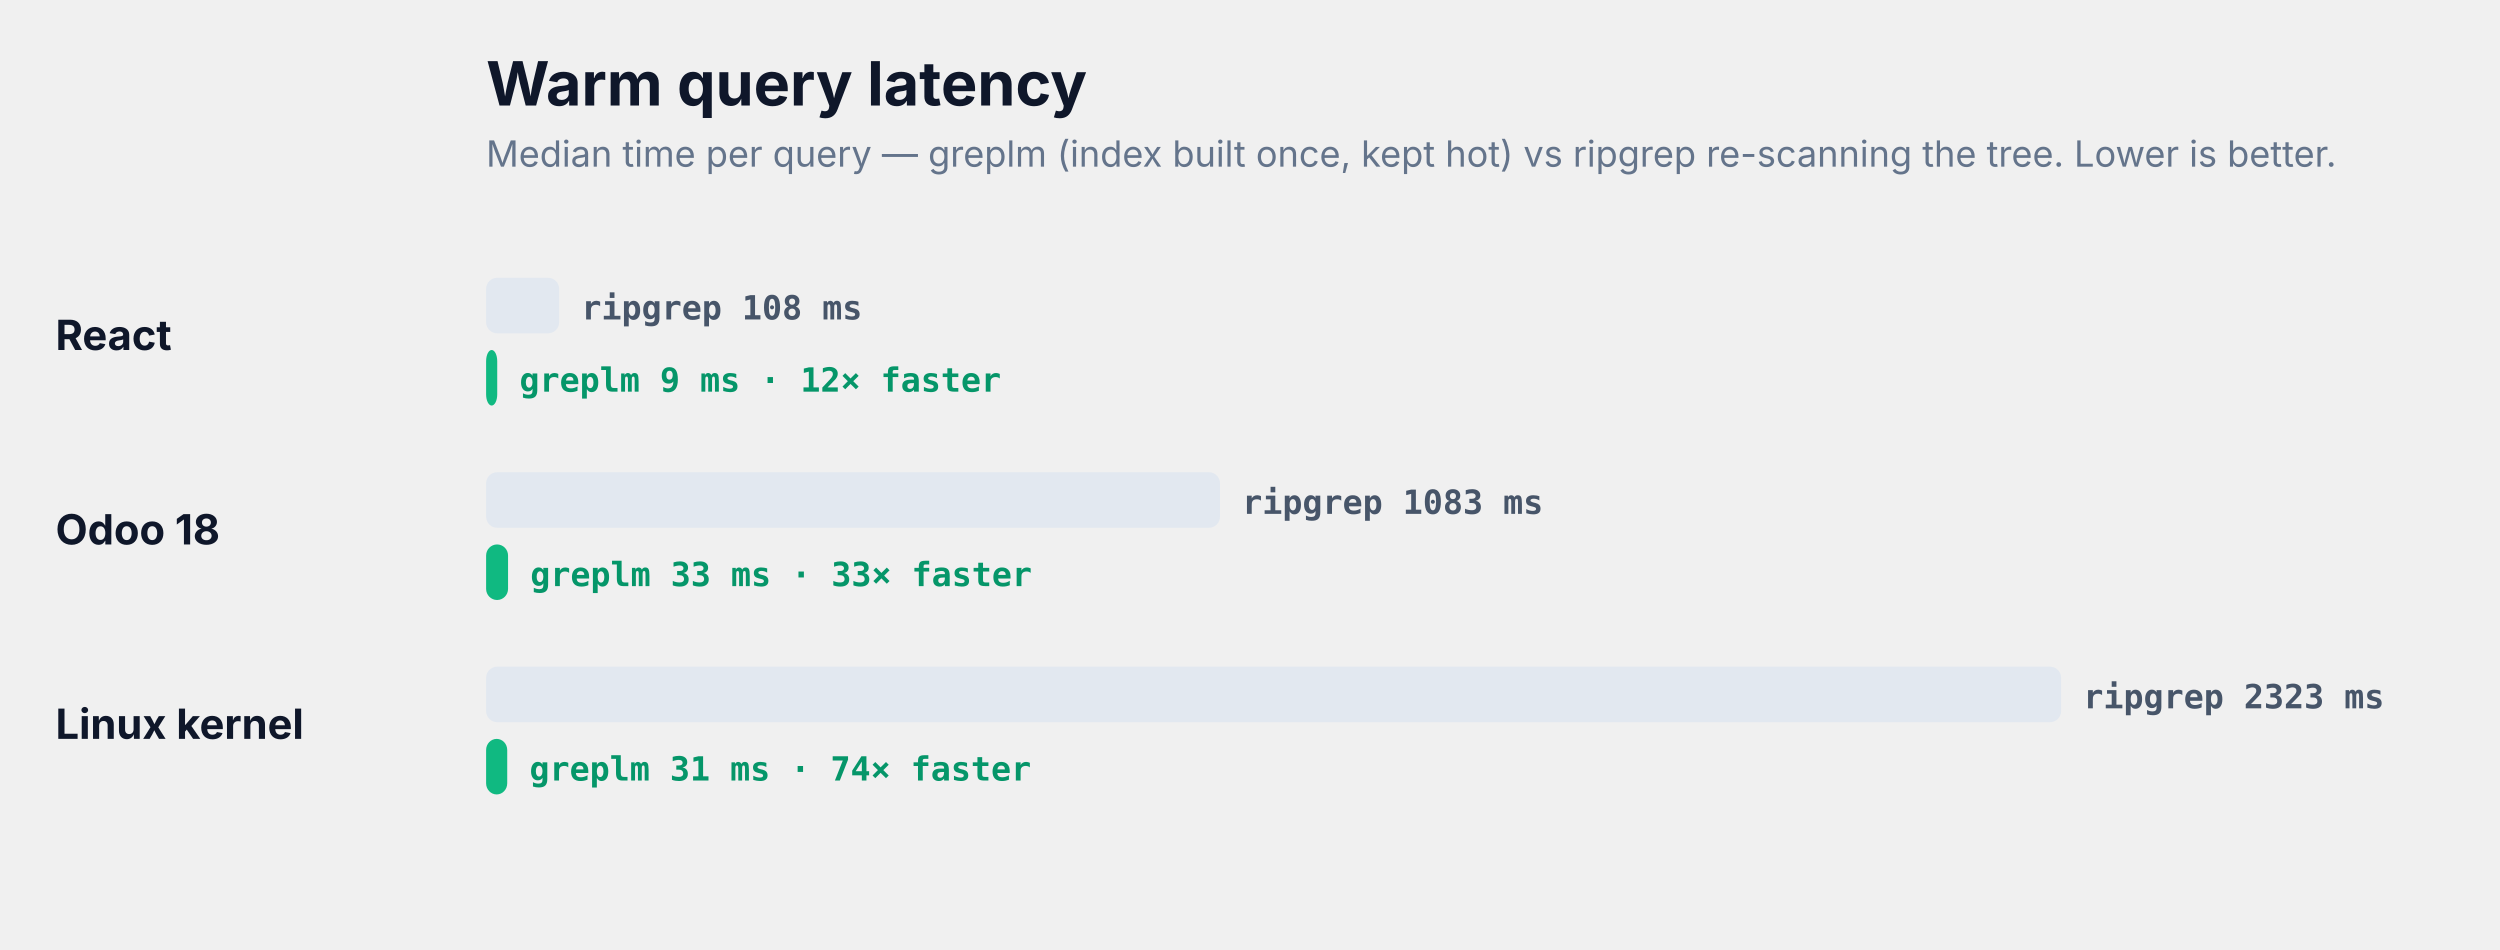
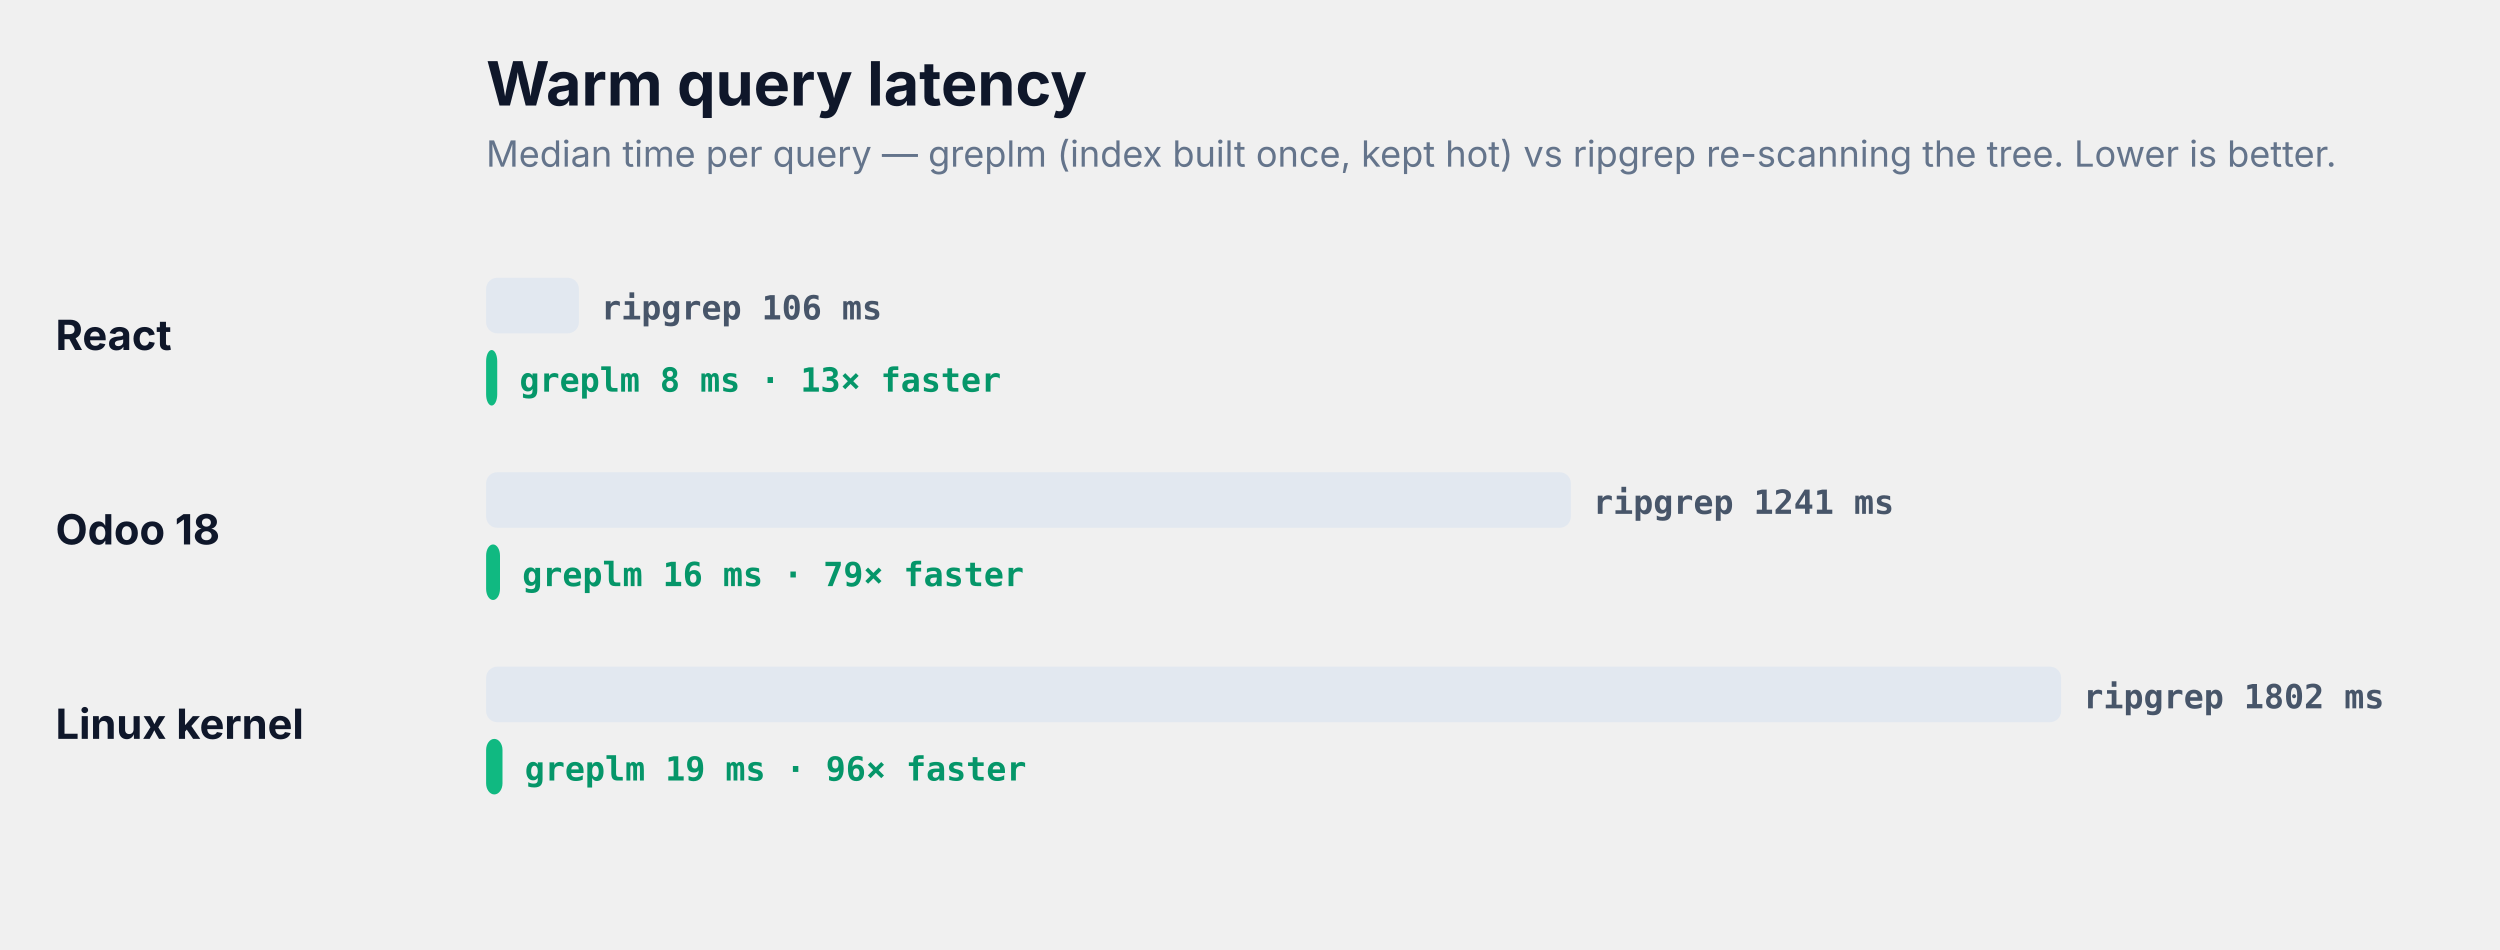
<svg xmlns="http://www.w3.org/2000/svg" viewBox="0 0 900 342" width="900" height="342" font-family="Inter,sans-serif">
  <defs>
    <linearGradient id="g" x1="0%" y1="0%" x2="100%" y2="0%">
      <stop offset="0%" stop-color="#8B5CF6" />
      <stop offset="100%" stop-color="#3B82F6" />
    </linearGradient>
    <style>
      .title { font: 700 22px 'Inter',-apple-system,Segoe UI,sans-serif; fill:#0F172A; }
      .sub   { font: 400 13px 'Inter',-apple-system,Segoe UI,sans-serif; fill:#64748B; }
      .lab   { font: 700 15px 'Inter',-apple-system,Segoe UI,sans-serif; fill:#0F172A; }
      .lang  { font: 400 11px 'Inter',-apple-system,Segoe UI,sans-serif; fill:#94A3B8; }
      .val   { font: 600 12px 'JetBrains Mono','Fira Code',monospace; fill:#475569; }
      .glval { font: 700 12px 'JetBrains Mono','Fira Code',monospace; fill:#059669; }
      .pct   { font: 800 15px 'Inter',-apple-system,sans-serif; fill:#fff; }
      .track { fill:#E2E8F0; }
      .gl    { fill:#10B981; }
      .pill  { fill:url(#g); }
      .axis  { stroke:#E2E8F0; stroke-width:1; }
      @media (prefers-color-scheme: dark) {
        .title,.lab { fill:#F8FAFC; } .sub { fill:#94A3B8; }
        .val { fill:#CBD5E1; } .track { fill:#334155; } .axis { stroke:#334155; }
      }
    </style>
  </defs>
  <rect width="900" height="342" fill="none" />
  <text x="175" y="38" class="title">Warm query latency</text>
  <text x="175" y="60" class="sub">Median time per query — greplm (index built once, kept hot) vs ripgrep re-scanning the tree. Lower is better.</text>
  <text x="20" y="126" class="lab">React</text>
-   <rect x="175" y="100" width="26.3" height="20" rx="4" class="track" />
-   <text x="209.3" y="115" class="val">ripgrep 108 ms</text>
+   <rect x="175" y="100" width="33.4" height="20" rx="4" class="track" />
+   <text x="216.4" y="115" class="val">ripgrep 106 ms</text>
  <rect x="175" y="126" width="4.0" height="20" rx="4" class="gl" />
-   <text x="187.0" y="141" class="glval">greplm 9 ms · 12× faster</text>
+   <text x="187.0" y="141" class="glval">greplm 8 ms · 13× faster</text>
  <text x="20" y="196" class="lab">Odoo 18</text>
-   <rect x="175" y="170" width="264.2" height="20" rx="4" class="track" />
-   <text x="447.2" y="185" class="val">ripgrep 1083 ms</text>
-   <rect x="175" y="196" width="7.9" height="20" rx="4" class="gl" />
-   <text x="190.9" y="211" class="glval">greplm 33 ms · 33× faster</text>
+   <rect x="175" y="170" width="390.5" height="20" rx="4" class="track" />
+   <text x="573.5" y="185" class="val">ripgrep 1241 ms</text>
+   <rect x="175" y="196" width="5.0" height="20" rx="4" class="gl" />
+   <text x="188.0" y="211" class="glval">greplm 16 ms · 79× faster</text>
  <text x="20" y="266" class="lab">Linux kernel</text>
  <rect x="175" y="240" width="567.0" height="20" rx="4" class="track" />
-   <text x="750.0" y="255" class="val">ripgrep 2323 ms</text>
-   <rect x="175" y="266" width="7.6" height="20" rx="4" class="gl" />
-   <text x="190.6" y="281" class="glval">greplm 31 ms · 74× faster</text>
+   <text x="750.0" y="255" class="val">ripgrep 1802 ms</text>
+   <rect x="175" y="266" width="5.9" height="20" rx="4" class="gl" />
+   <text x="188.9" y="281" class="glval">greplm 19 ms · 96× faster</text>
</svg>
